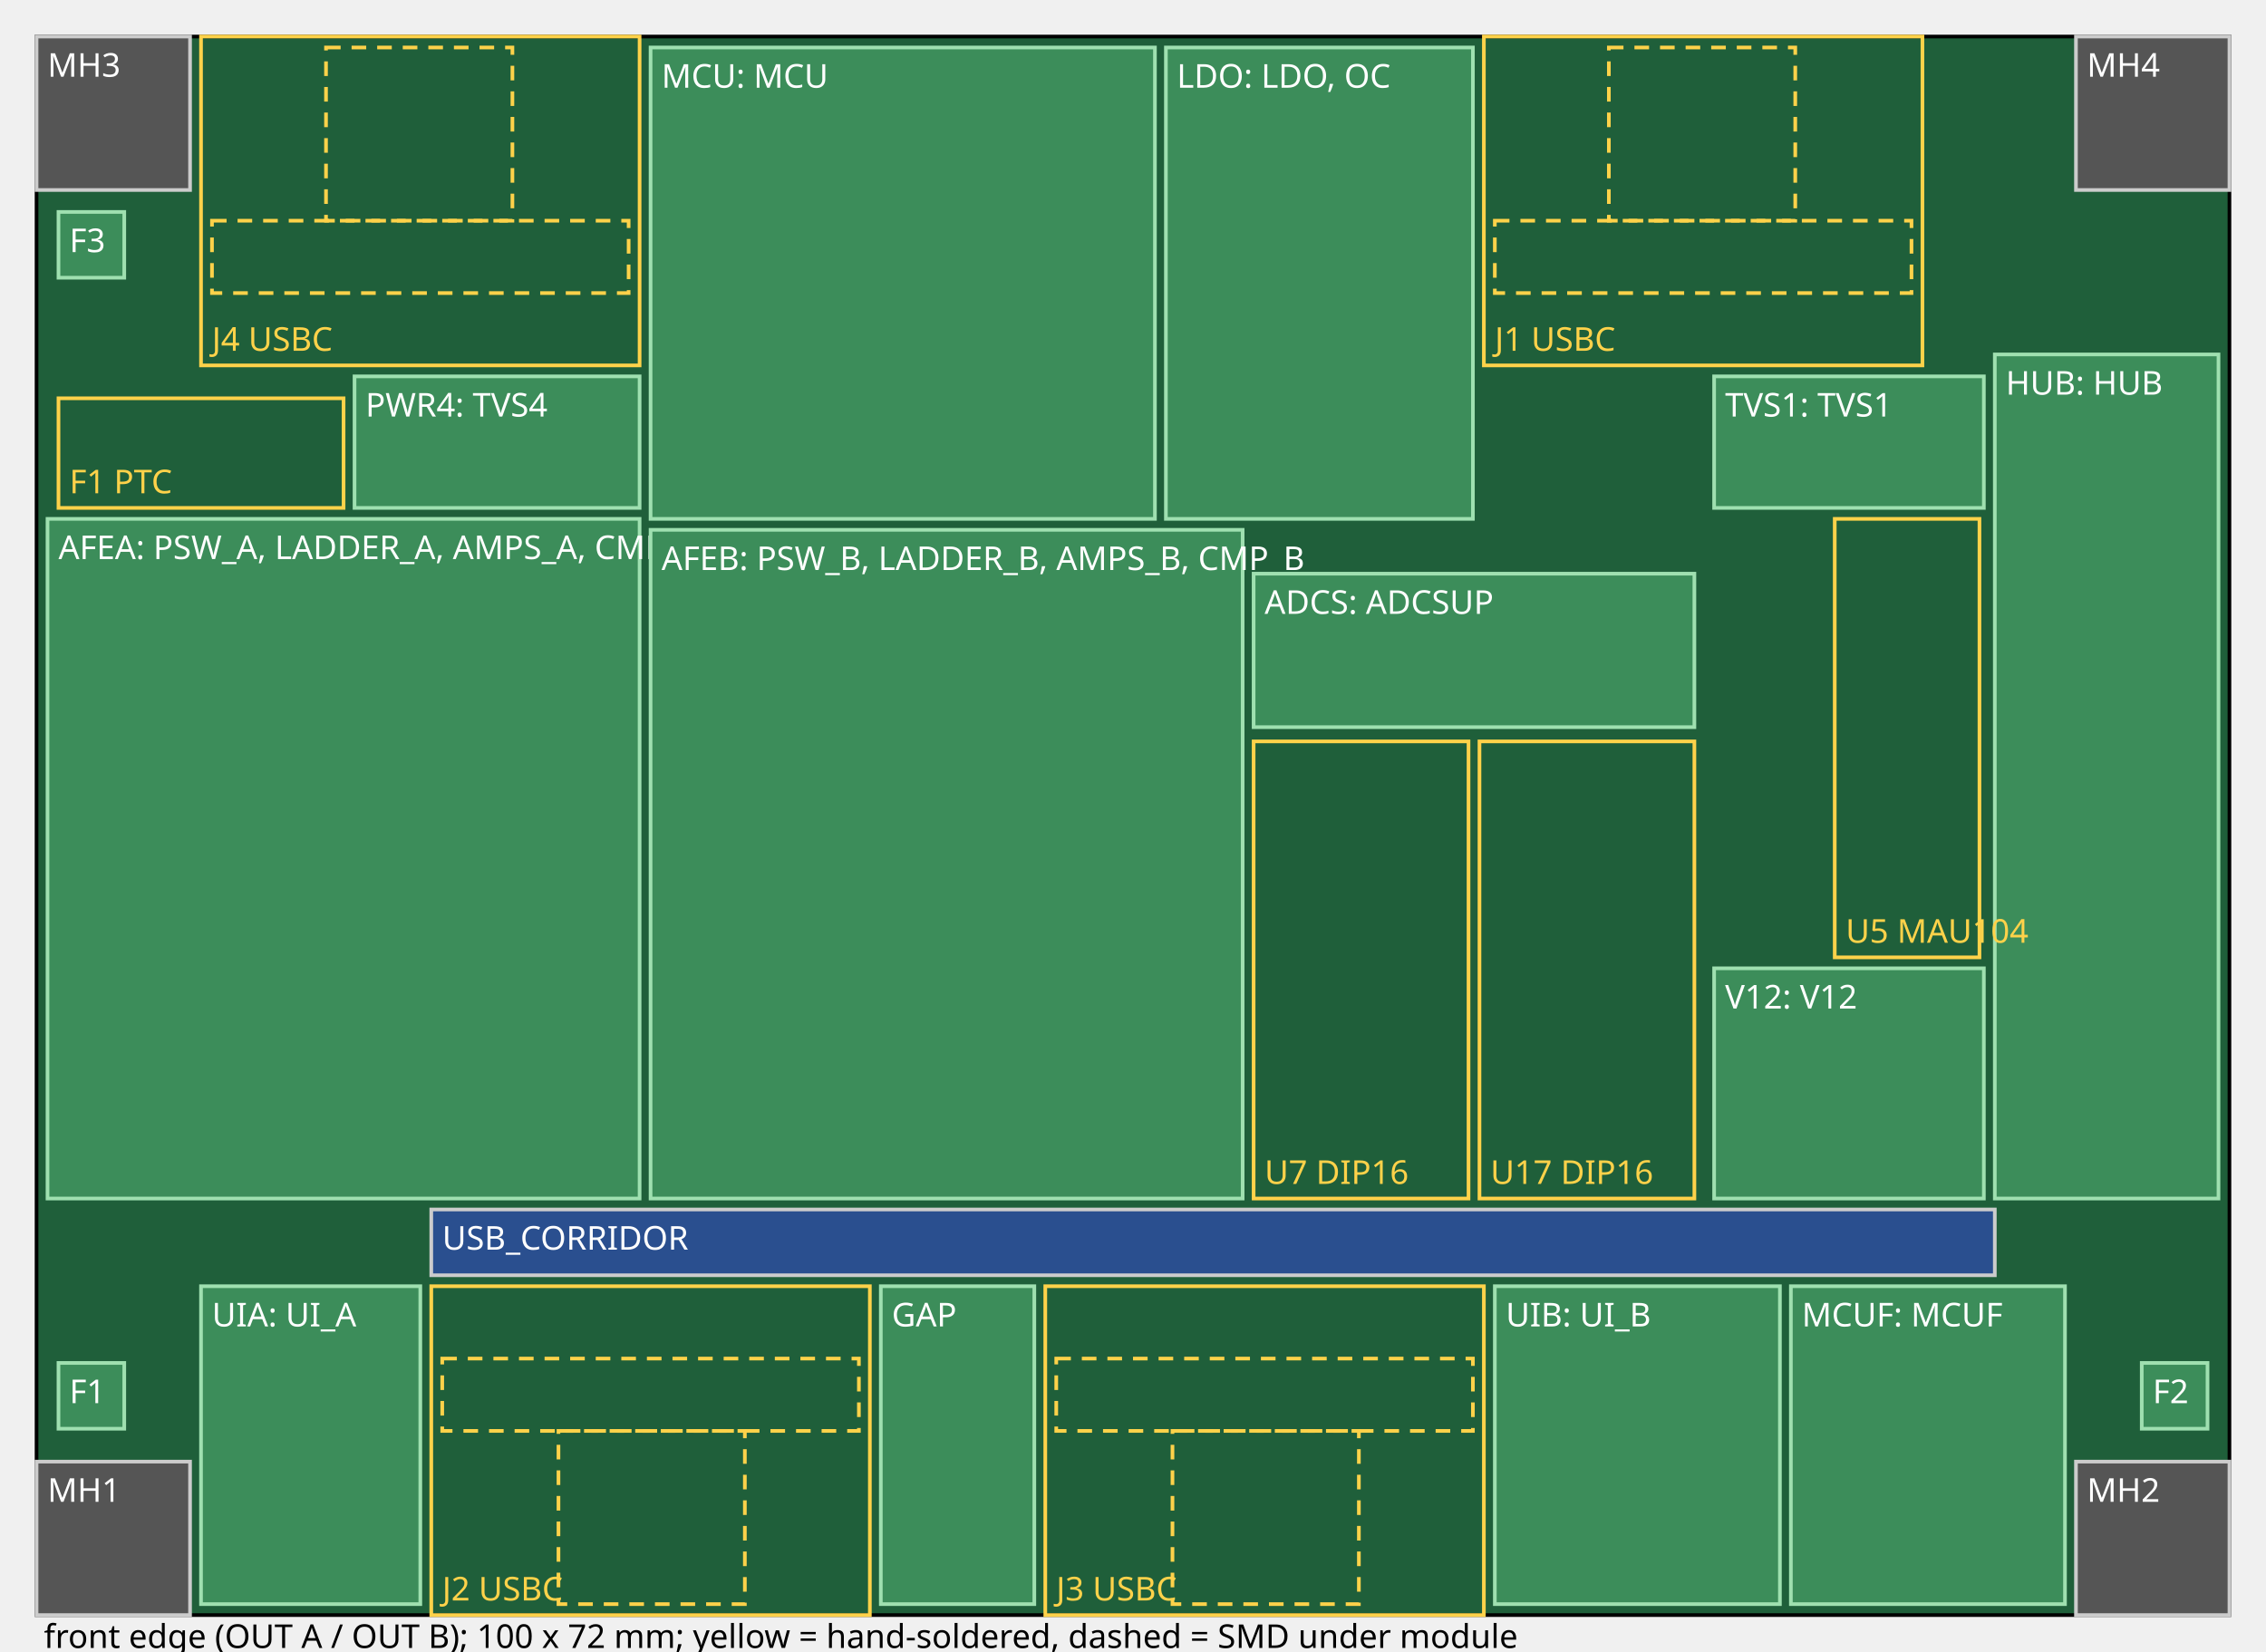
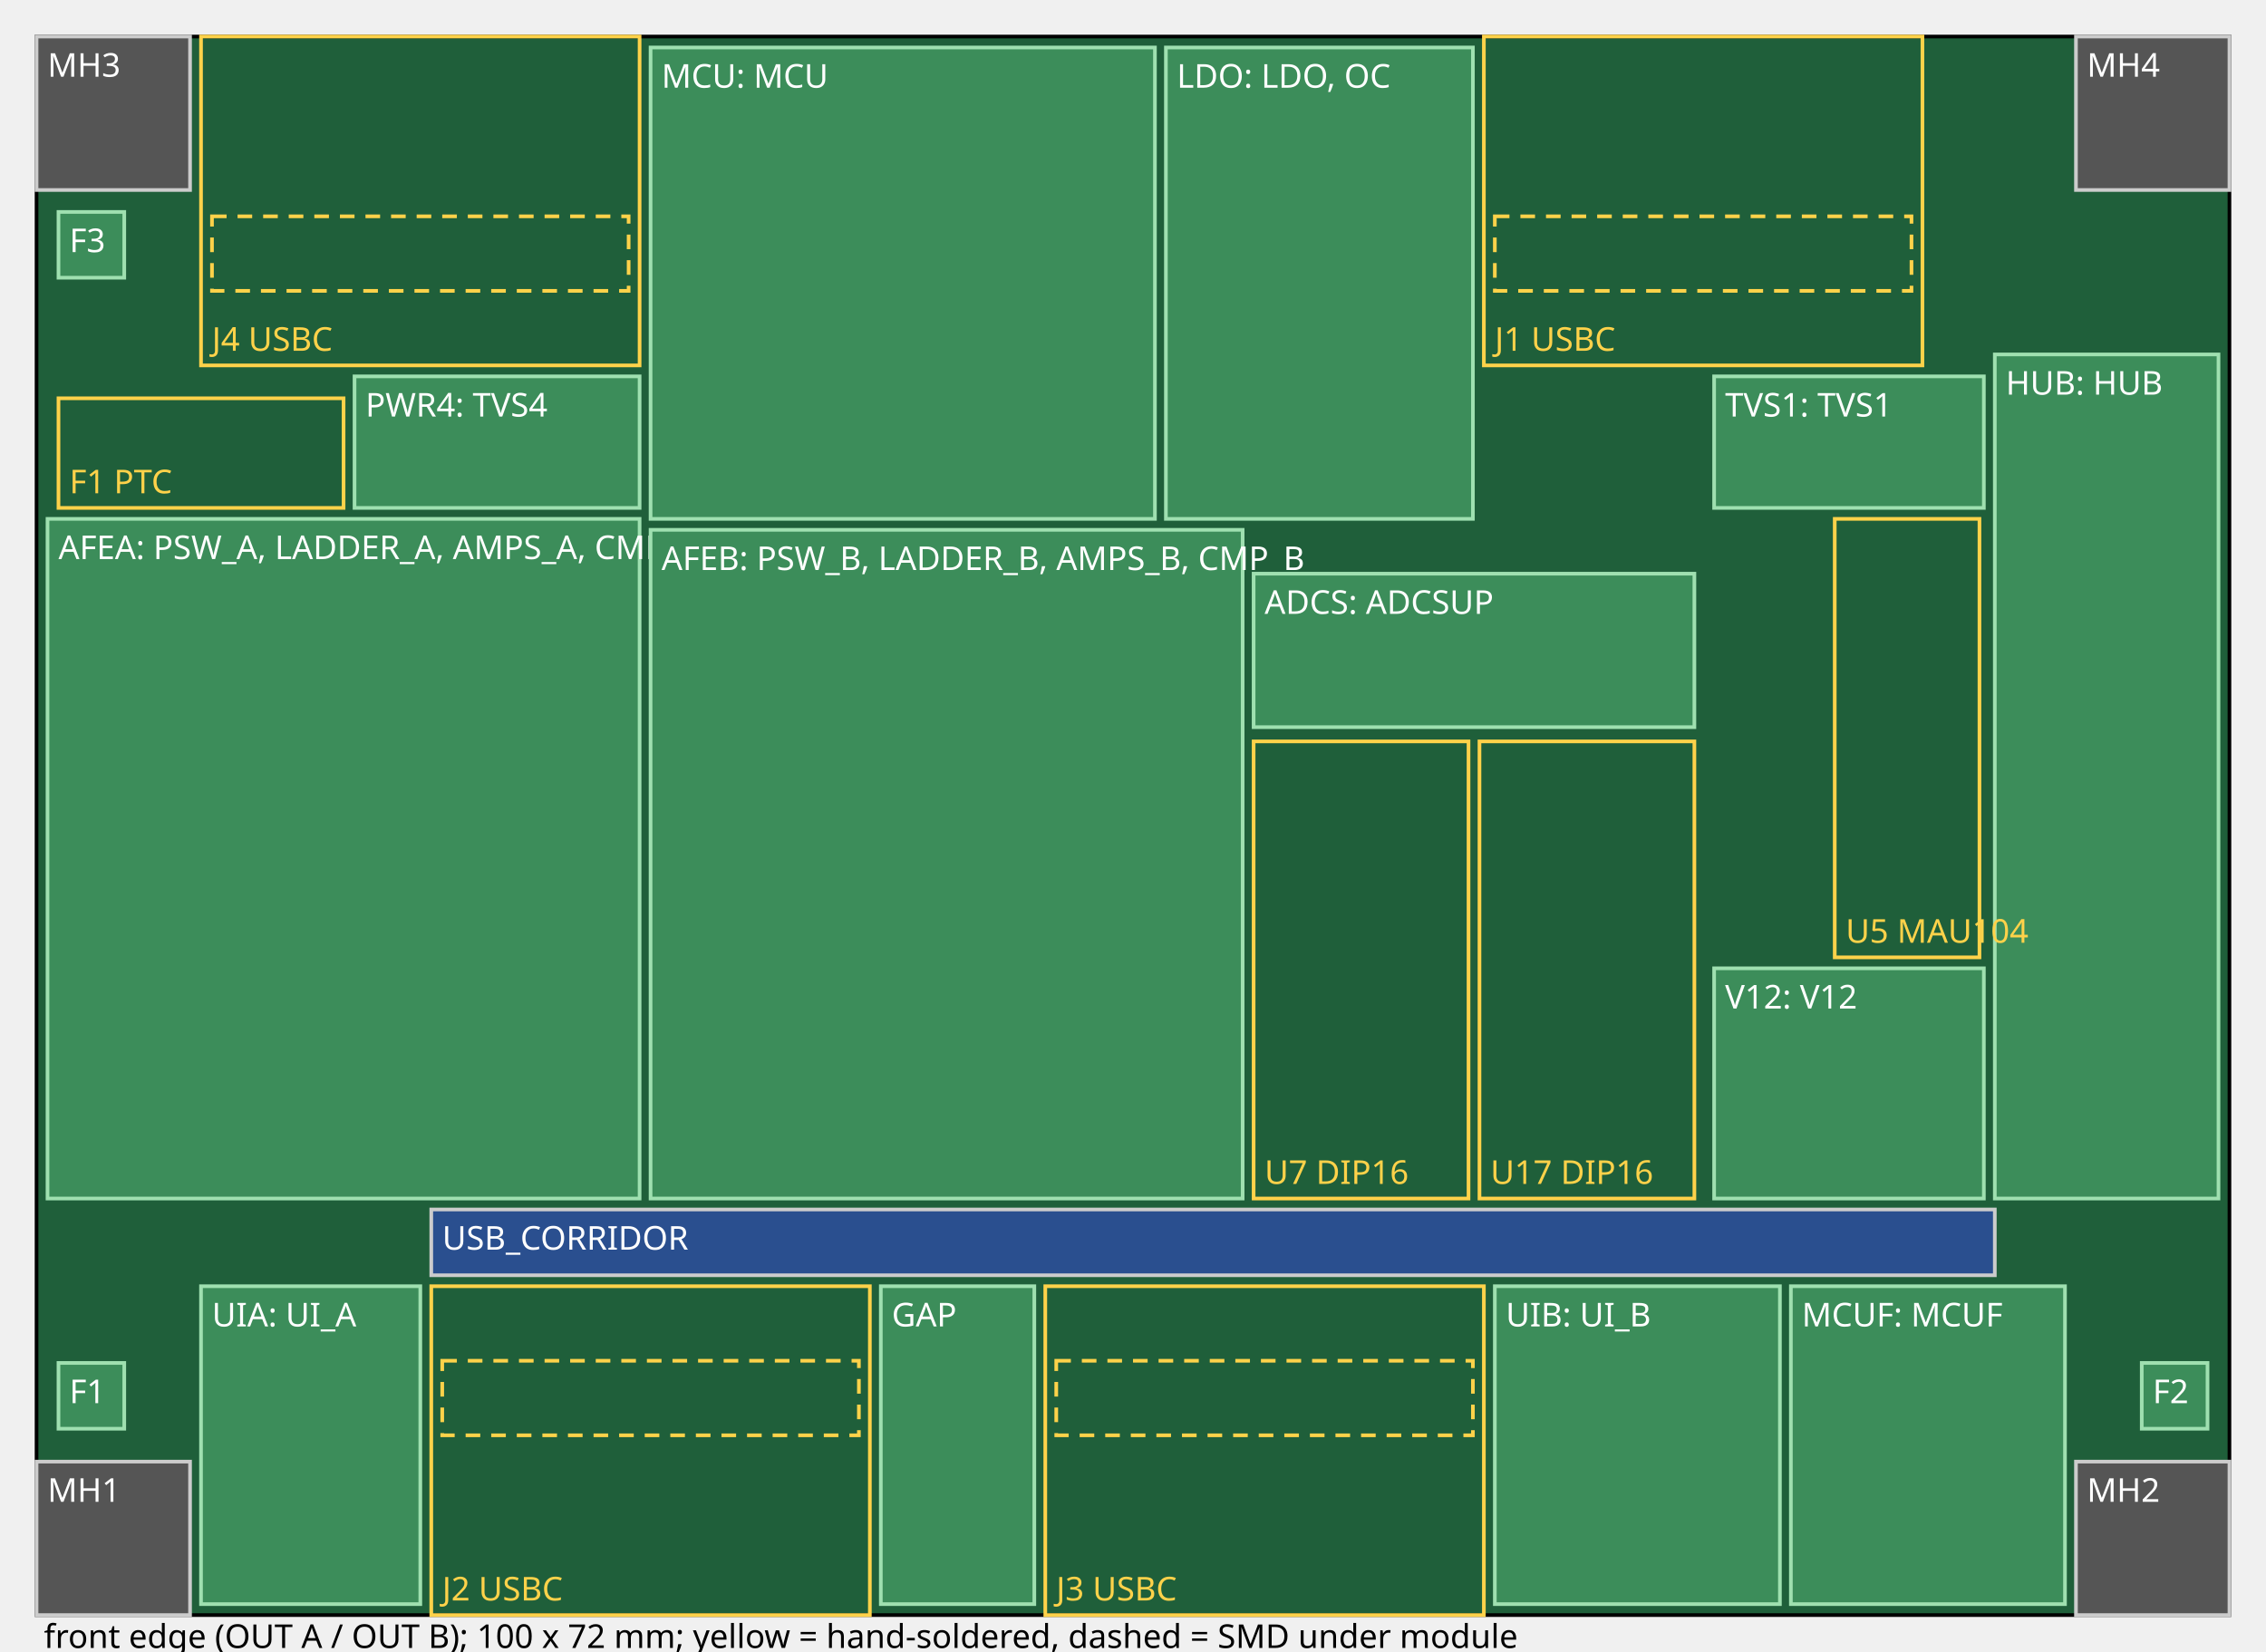
<svg xmlns="http://www.w3.org/2000/svg" width="620" height="452" viewBox="-10 -10 620 452" font-family="sans-serif" font-size="9">
  <rect x="0" y="0" width="600.0" height="432.0" fill="#1f5f3a" stroke="#000" />
  <rect x="45.0" y="342.0" width="60.0" height="87.0" fill="#3c8d5a" stroke="#9fe0b0" />
  <text x="48.0" y="353.0" fill="#fff">UIA: UI_A</text>
  <rect x="231.0" y="342.0" width="42.0" height="87.0" fill="#3c8d5a" stroke="#9fe0b0" />
  <text x="234.0" y="353.0" fill="#fff">GAP</text>
  <rect x="399.0" y="342.0" width="78.0" height="87.0" fill="#3c8d5a" stroke="#9fe0b0" />
  <text x="402.0" y="353.0" fill="#fff">UIB: UI_B</text>
  <rect x="480.0" y="342.0" width="75.0" height="87.0" fill="#3c8d5a" stroke="#9fe0b0" />
  <text x="483.0" y="353.0" fill="#fff">MCUF: MCUF</text>
  <rect x="3.0" y="132.0" width="162.0" height="186.0" fill="#3c8d5a" stroke="#9fe0b0" />
  <text x="6.0" y="143.0" fill="#fff">AFEA: PSW_A, LADDER_A, AMPS_A, CMP_A</text>
  <rect x="168.0" y="135.0" width="162.0" height="183.0" fill="#3c8d5a" stroke="#9fe0b0" />
  <text x="171.0" y="146.0" fill="#fff">AFEB: PSW_B, LADDER_B, AMPS_B, CMP_B</text>
  <rect x="333.0" y="147.0" width="120.6" height="42.0" fill="#3c8d5a" stroke="#9fe0b0" />
  <text x="336.0" y="158.0" fill="#fff">ADCS: ADCSUP</text>
  <rect x="459.0" y="255.0" width="73.8" height="63.0" fill="#3c8d5a" stroke="#9fe0b0" />
  <text x="462.0" y="266.0" fill="#fff">V12: V12</text>
  <rect x="459.0" y="93.0" width="73.8" height="36.0" fill="#3c8d5a" stroke="#9fe0b0" />
  <text x="462.0" y="104.0" fill="#fff">TVS1: TVS1</text>
  <rect x="87.0" y="93.0" width="78.0" height="36.0" fill="#3c8d5a" stroke="#9fe0b0" />
  <text x="90.0" y="104.0" fill="#fff">PWR4: TVS4</text>
  <rect x="168.0" y="3.0" width="138.0" height="129.0" fill="#3c8d5a" stroke="#9fe0b0" />
  <text x="171.0" y="14.0" fill="#fff">MCU: MCU</text>
  <rect x="309.0" y="3.0" width="84.0" height="129.0" fill="#3c8d5a" stroke="#9fe0b0" />
  <text x="312.0" y="14.0" fill="#fff">LDO: LDO, OC</text>
  <rect x="535.8" y="87.0" width="61.2" height="231.0" fill="#3c8d5a" stroke="#9fe0b0" />
  <text x="538.8" y="98.0" fill="#fff">HUB: HUB</text>
  <rect x="6.0" y="363.0" width="18.0" height="18.0" fill="#3c8d5a" stroke="#9fe0b0" />
  <text x="9.0" y="374.0" fill="#fff">F1</text>
  <rect x="576.0" y="363.0" width="18.0" height="18.0" fill="#3c8d5a" stroke="#9fe0b0" />
  <text x="579.0" y="374.0" fill="#fff">F2</text>
  <rect x="6.0" y="48.0" width="18.0" height="18.0" fill="#3c8d5a" stroke="#9fe0b0" />
  <text x="9.0" y="59.0" fill="#fff">F3</text>
  <rect x="0.0" y="390.0" width="42.0" height="42.0" fill="#555" stroke="#ccc" />
  <text x="3.0" y="401.0" fill="#fff">MH1</text>
  <rect x="558.0" y="390.0" width="42.0" height="42.0" fill="#555" stroke="#ccc" />
  <text x="561.0" y="401.0" fill="#fff">MH2</text>
  <rect x="0.0" y="0.0" width="42.0" height="42.0" fill="#555" stroke="#ccc" />
  <text x="3.0" y="11.0" fill="#fff">MH3</text>
  <rect x="558.0" y="0.0" width="42.0" height="42.0" fill="#555" stroke="#ccc" />
  <text x="561.0" y="11.0" fill="#fff">MH4</text>
  <rect x="108.0" y="321.0" width="427.8" height="18.0" fill="#2a4f8f" stroke="#ccc" />
  <text x="111.0" y="332.0" fill="#fff">USB_CORRIDOR</text>
  <rect x="108.0" y="342.0" width="120.0" height="90.0" fill="none" stroke="#ffd24a" />
  <text x="111.0" y="428.0" fill="#ffd24a">J2 USBC</text>
-   <rect x="142.8" y="381.6" width="51.0" height="47.4" fill="none" stroke="#ffd24a" stroke-dasharray="4,3" />
-   <rect x="111.0" y="361.8" width="114.0" height="19.8" fill="none" stroke="#ffd24a" stroke-dasharray="4,3" />
+   <rect x="111.0" y="362.4" width="114.0" height="20.4" fill="none" stroke="#ffd24a" stroke-dasharray="4,3" />
  <rect x="276.0" y="342.0" width="120.0" height="90.0" fill="none" stroke="#ffd24a" />
  <text x="279.0" y="428.0" fill="#ffd24a">J3 USBC</text>
-   <rect x="310.8" y="381.6" width="51.0" height="47.4" fill="none" stroke="#ffd24a" stroke-dasharray="4,3" />
-   <rect x="279.0" y="361.8" width="114.0" height="19.8" fill="none" stroke="#ffd24a" stroke-dasharray="4,3" />
+   <rect x="279.0" y="362.4" width="114.0" height="20.4" fill="none" stroke="#ffd24a" stroke-dasharray="4,3" />
  <rect x="45.0" y="0.0" width="120.0" height="90.0" fill="none" stroke="#ffd24a" />
  <text x="48.0" y="86.0" fill="#ffd24a">J4 USBC</text>
-   <rect x="79.2" y="3.0" width="51.0" height="47.4" fill="none" stroke="#ffd24a" stroke-dasharray="4,3" />
-   <rect x="48.0" y="50.4" width="114.0" height="19.8" fill="none" stroke="#ffd24a" stroke-dasharray="4,3" />
+   <rect x="48.0" y="49.2" width="114.0" height="20.4" fill="none" stroke="#ffd24a" stroke-dasharray="4,3" />
  <rect x="396.0" y="0.0" width="120.0" height="90.0" fill="none" stroke="#ffd24a" />
  <text x="399.0" y="86.0" fill="#ffd24a">J1 USBC</text>
-   <rect x="430.2" y="3.0" width="51.0" height="47.4" fill="none" stroke="#ffd24a" stroke-dasharray="4,3" />
-   <rect x="399.0" y="50.4" width="114.0" height="19.8" fill="none" stroke="#ffd24a" stroke-dasharray="4,3" />
+   <rect x="399.0" y="49.2" width="114.0" height="20.4" fill="none" stroke="#ffd24a" stroke-dasharray="4,3" />
  <rect x="333.0" y="192.9" width="58.8" height="125.1" fill="none" stroke="#ffd24a" />
  <text x="336.0" y="314.0" fill="#ffd24a">U7 DIP16</text>
  <rect x="394.8" y="192.9" width="58.8" height="125.1" fill="none" stroke="#ffd24a" />
  <text x="397.8" y="314.0" fill="#ffd24a">U17 DIP16</text>
  <rect x="492.0" y="132.0" width="39.6" height="120.0" fill="none" stroke="#ffd24a" />
  <text x="495.0" y="248.0" fill="#ffd24a">U5 MAU104</text>
  <rect x="6.0" y="99.0" width="78.0" height="30.0" fill="none" stroke="#ffd24a" />
  <text x="9.0" y="125.0" fill="#ffd24a">F1 PTC</text>
  <text x="2" y="441" fill="#000">front edge (OUT A / OUT B); 100 x 72 mm; yellow = hand-soldered, dashed = SMD under module</text>
</svg>
